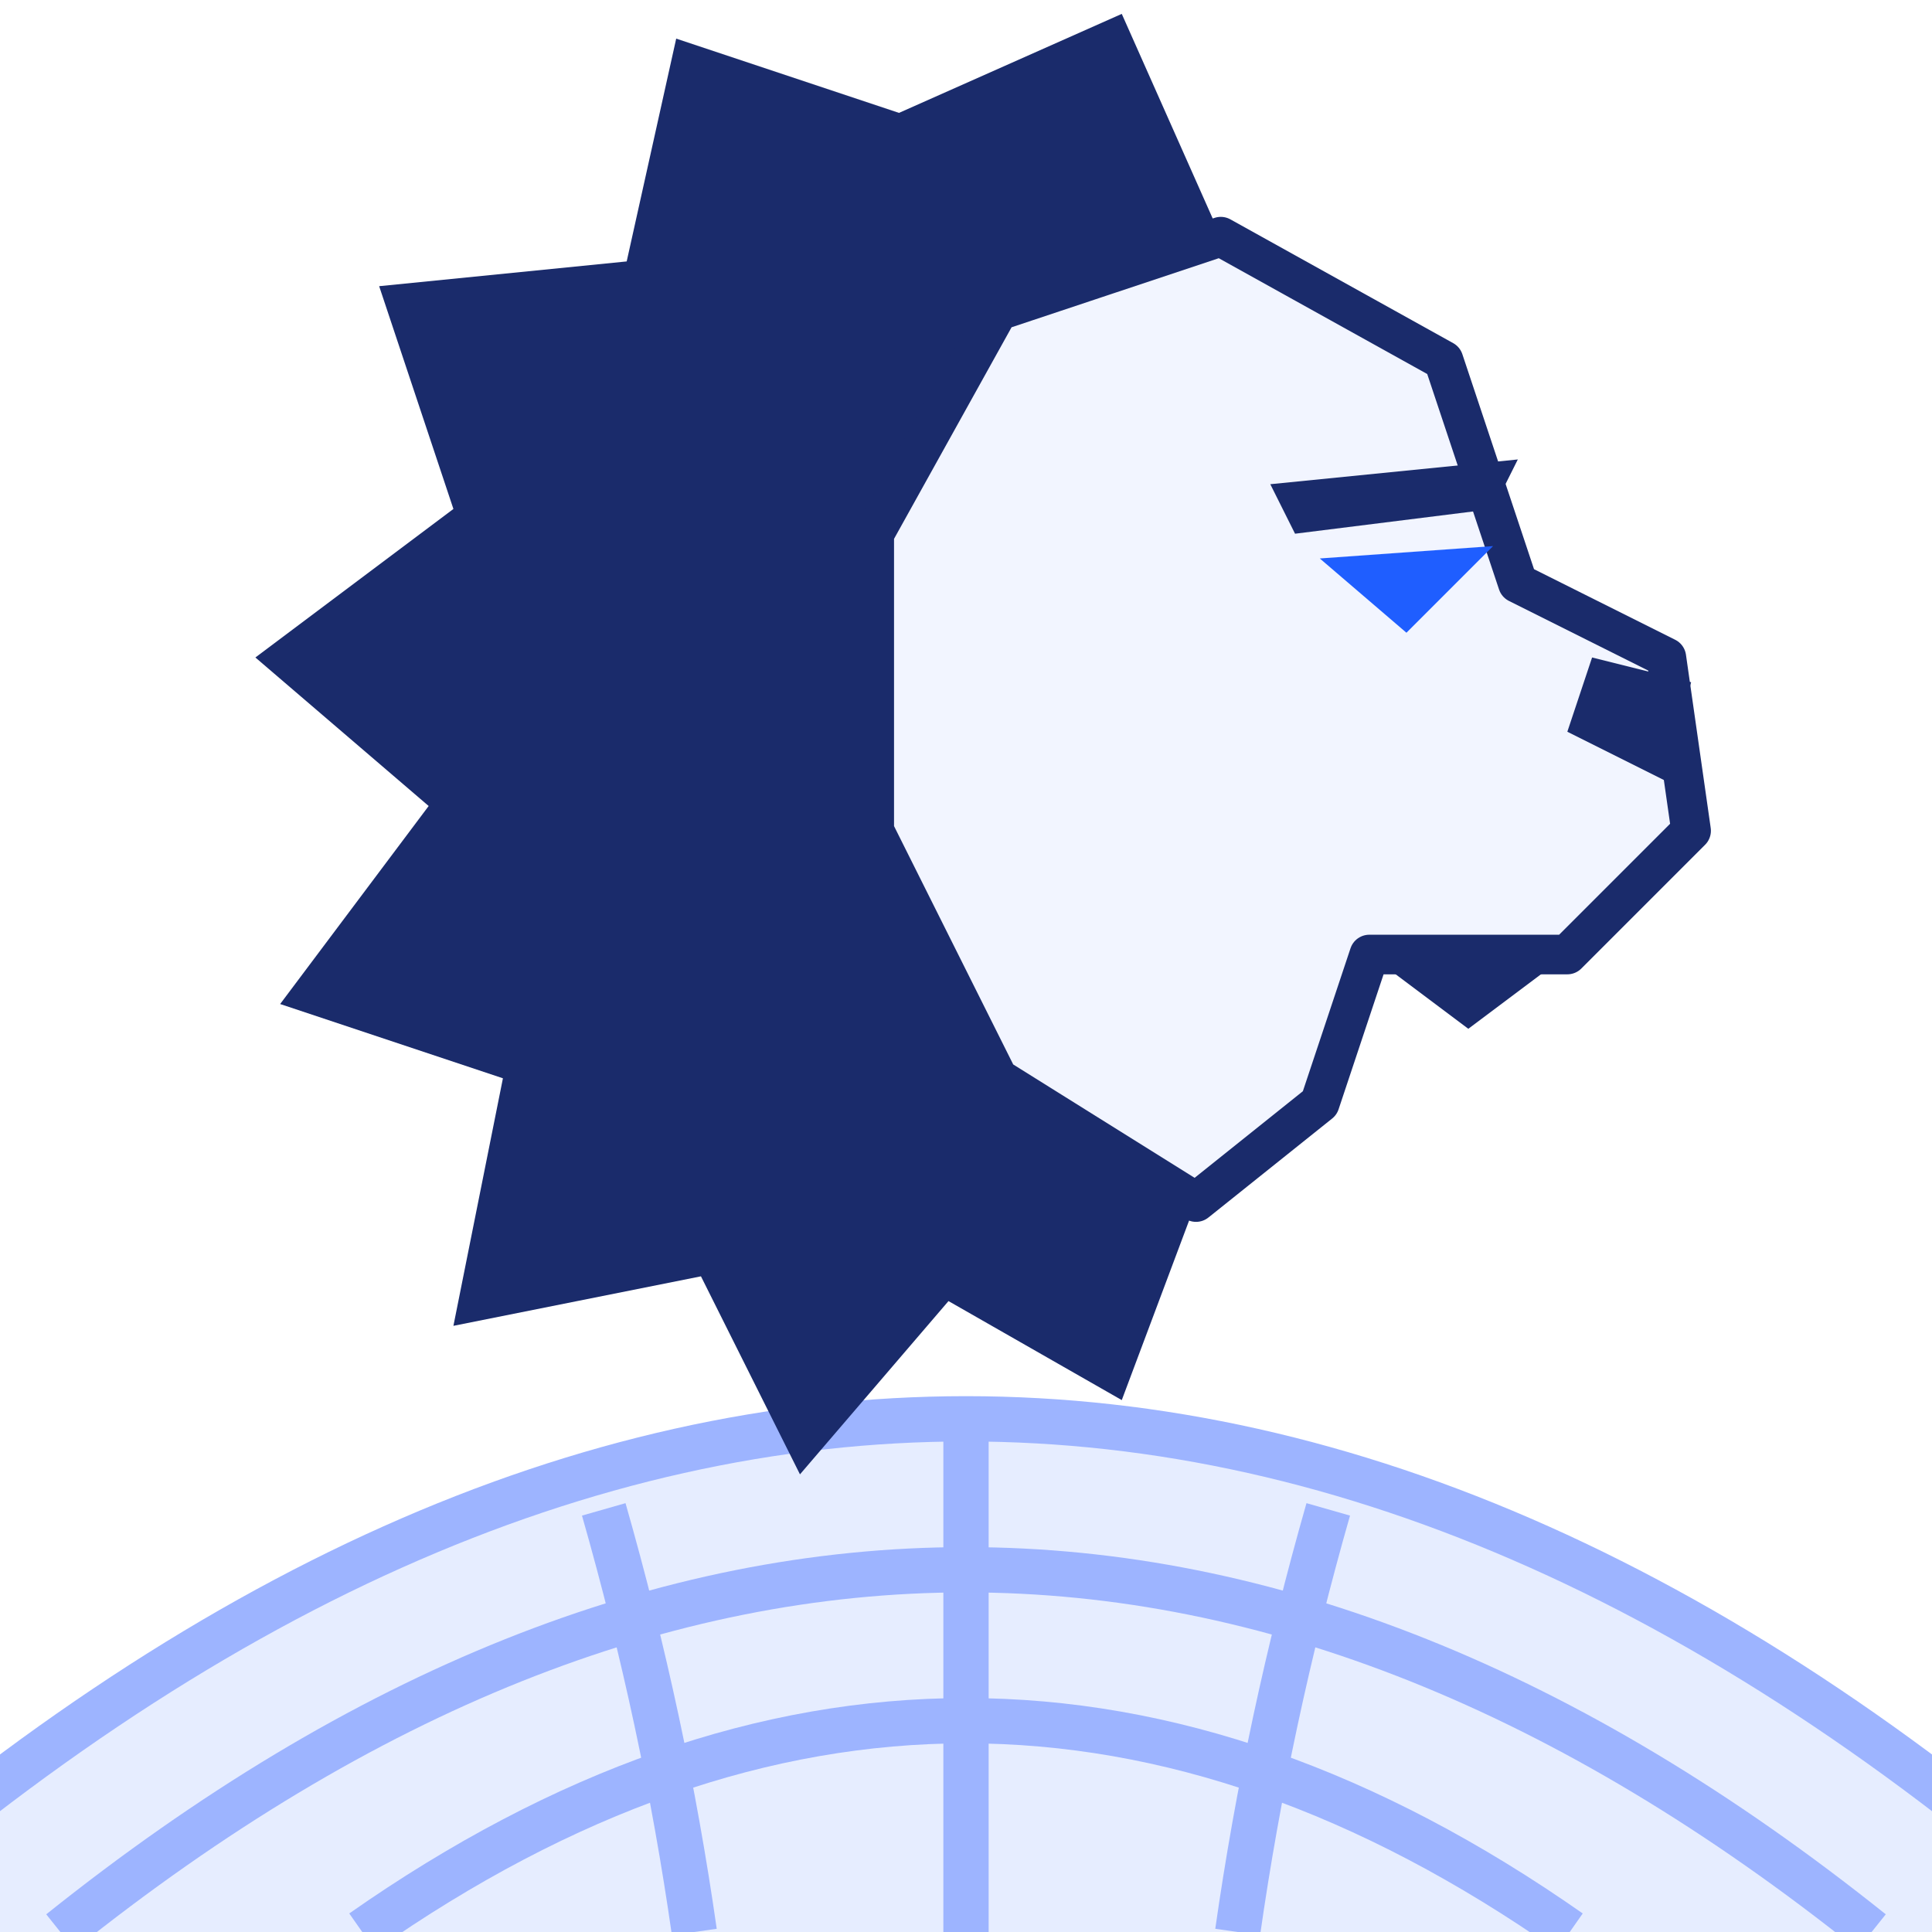
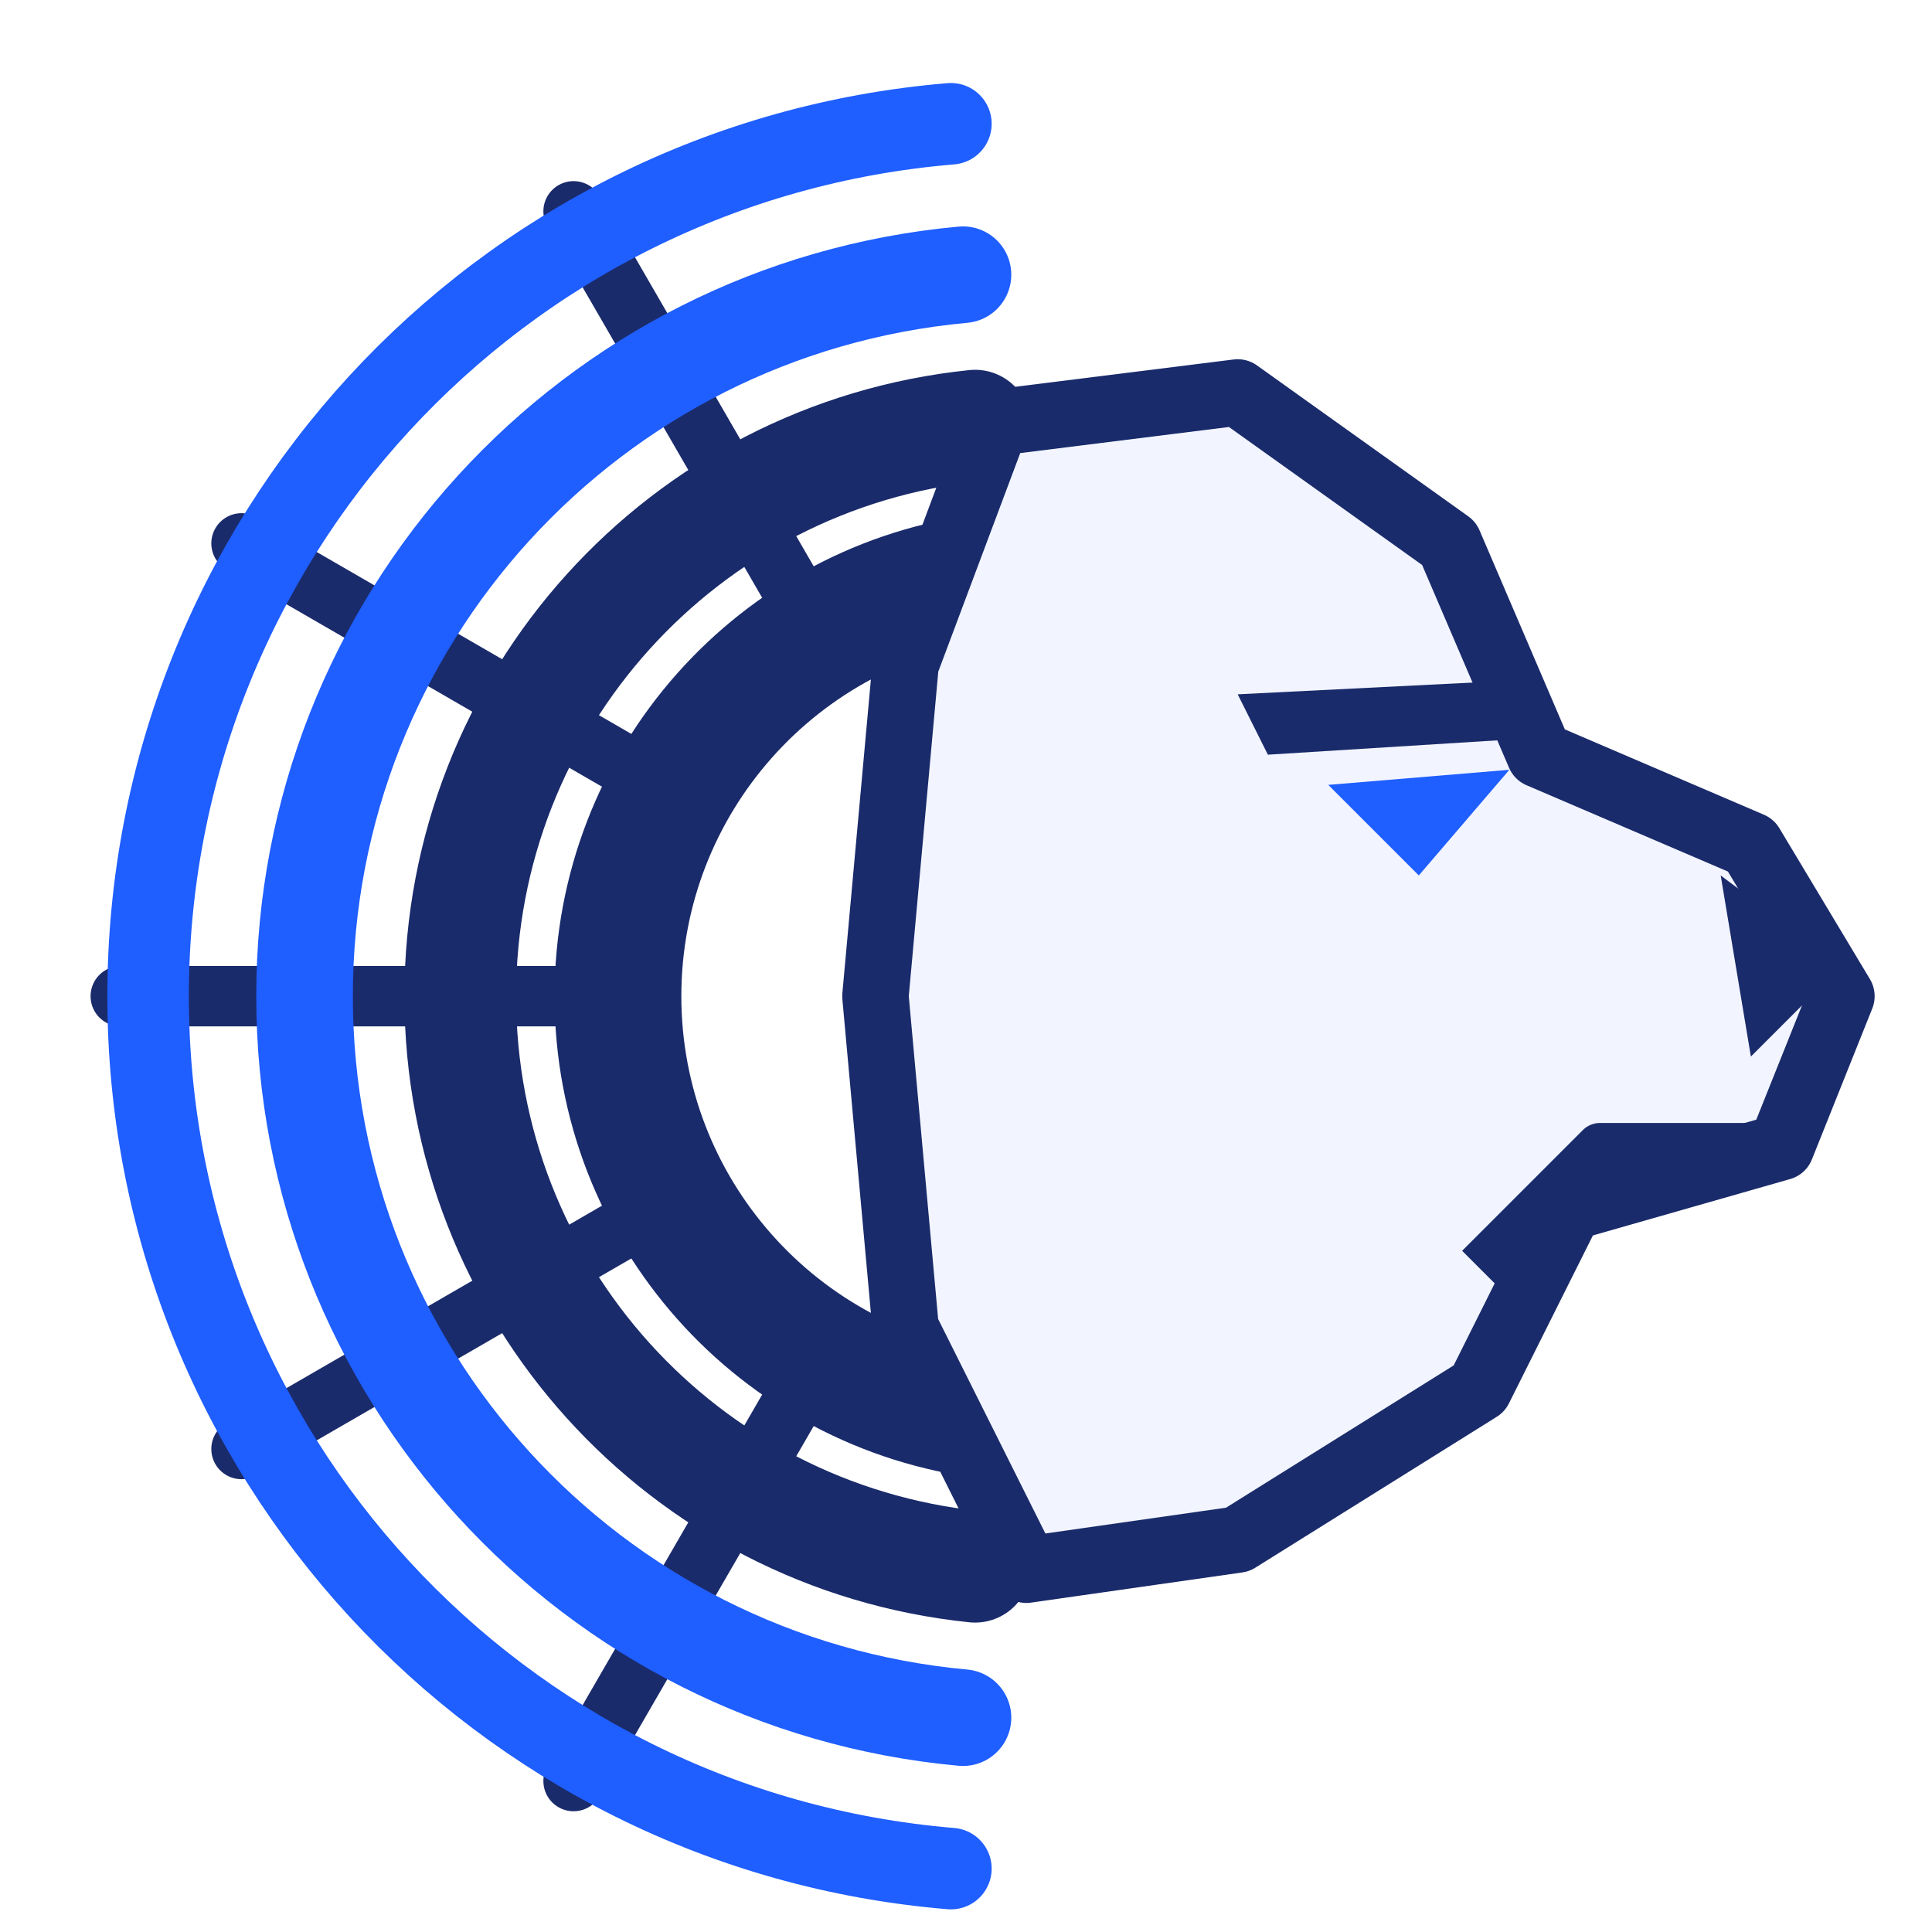
<svg xmlns="http://www.w3.org/2000/svg" viewBox="0 0 64 64" width="64" height="64">
-   <defs>
-     <clipPath id="f">
-       <rect x="0" y="0" width="64" height="64" />
-     </clipPath>
-   </defs>
-   <g clip-path="url(#f)">
-     <path d="M-6 64 Q32 30 70 64 Z" fill="#e6edff" />
-     <g fill="none" stroke="#9db4ff" stroke-width="1.5">
-       <path d="M-6 64 Q32 30 70 64" />
-       <path d="M2 64 Q32 40 62 64" />
-       <path d="M12 64 Q32 50 52 64" />
-       <path d="M32 47 L32 64" />
-       <path d="M20 50 Q22 57 23 64" />
-       <path d="M44 50 Q42 57 41 64" />
-     </g>
-   </g>
-   <g transform="translate(6,-2) scale(0.82)">
-     <polygon fill="#1a2b6b" points="38,3 29,7 20,4 18,13 8,14 11,23 3,29 10,35 4,43 13,46 11,56 21,54 25,62 31,55 38,59 41,51 33,46 28,36 28,24 33,15 42,12" />
-     <polygon fill="#f2f5ff" stroke="#1a2b6b" stroke-width="1.6" stroke-linejoin="round" points="42,12 33,15 28,24 28,36 33,46 41,51 46,47 48,41 56,41 61,36 60,29 54,26 51,17" />
-     <polygon fill="#1a2b6b" points="44,22 54,21 53,23 45,24" />
-     <polygon fill="#1f5eff" points="46,25 53,24.5 49.5,28" />
-     <polygon fill="#1a2b6b" points="57,29 61,30 60,34 56,32" />
-     <polygon fill="#1a2b6b" points="48,41 56,41 52,44" />
-   </g>
+   <line x1="27.5" y1="21.7" x2="19.0" y2="7.0" stroke="#1a2b6b" stroke-width="2" stroke-linecap="round" />
+   <line x1="22.7" y1="26.5" x2="8.0" y2="18.0" stroke="#1a2b6b" stroke-width="2" stroke-linecap="round" />
+   <line x1="21.0" y1="33.0" x2="4.0" y2="33.0" stroke="#1a2b6b" stroke-width="2" stroke-linecap="round" />
+   <line x1="22.7" y1="39.5" x2="8.0" y2="48.0" stroke="#1a2b6b" stroke-width="2" stroke-linecap="round" />
+   <line x1="27.5" y1="44.3" x2="19.0" y2="59.0" stroke="#1a2b6b" stroke-width="2" stroke-linecap="round" />
+   <path d="M32.8 19.1 A14 14 0 0 0 32.8 46.9" stroke="#1a2b6b" stroke-width="4.2" fill="none" stroke-linecap="round" />
+   <path d="M32.3 14.1 A19 19 0 0 0 32.3 51.9" stroke="#1a2b6b" stroke-width="3.7" fill="none" stroke-linecap="round" />
+   <path d="M31.9 9.1 A24 24 0 0 0 31.9 56.9" stroke="#1f5eff" stroke-width="3.2" fill="none" stroke-linecap="round" />
+   <path d="M31.5 4.1 A29 29 0 0 0 31.5 61.9" stroke="#1f5eff" stroke-width="2.7" fill="none" stroke-linecap="round" />
+   <polygon fill="#f2f5ff" stroke="#1a2b6b" stroke-width="2.2" stroke-linejoin="round" points="33,14 41,13 48,18 51,25 58,28 61,33 59,38 52,40 49,46 41,51 34,52 30,44 29,33 30,22" />
+   <polygon fill="#1a2b6b" points="41,23 51,22.5 50,24.5 42,25" />
+   <polygon fill="#1f5eff" points="44,26 50,25.5 47,29" />
+   <polygon fill="#1a2b6b" points="57,29 61,32 58,35" />
+   <polyline points="59,38 53,38 49,42" fill="none" stroke="#1a2b6b" stroke-width="1.6" stroke-linejoin="round" />
</svg>
